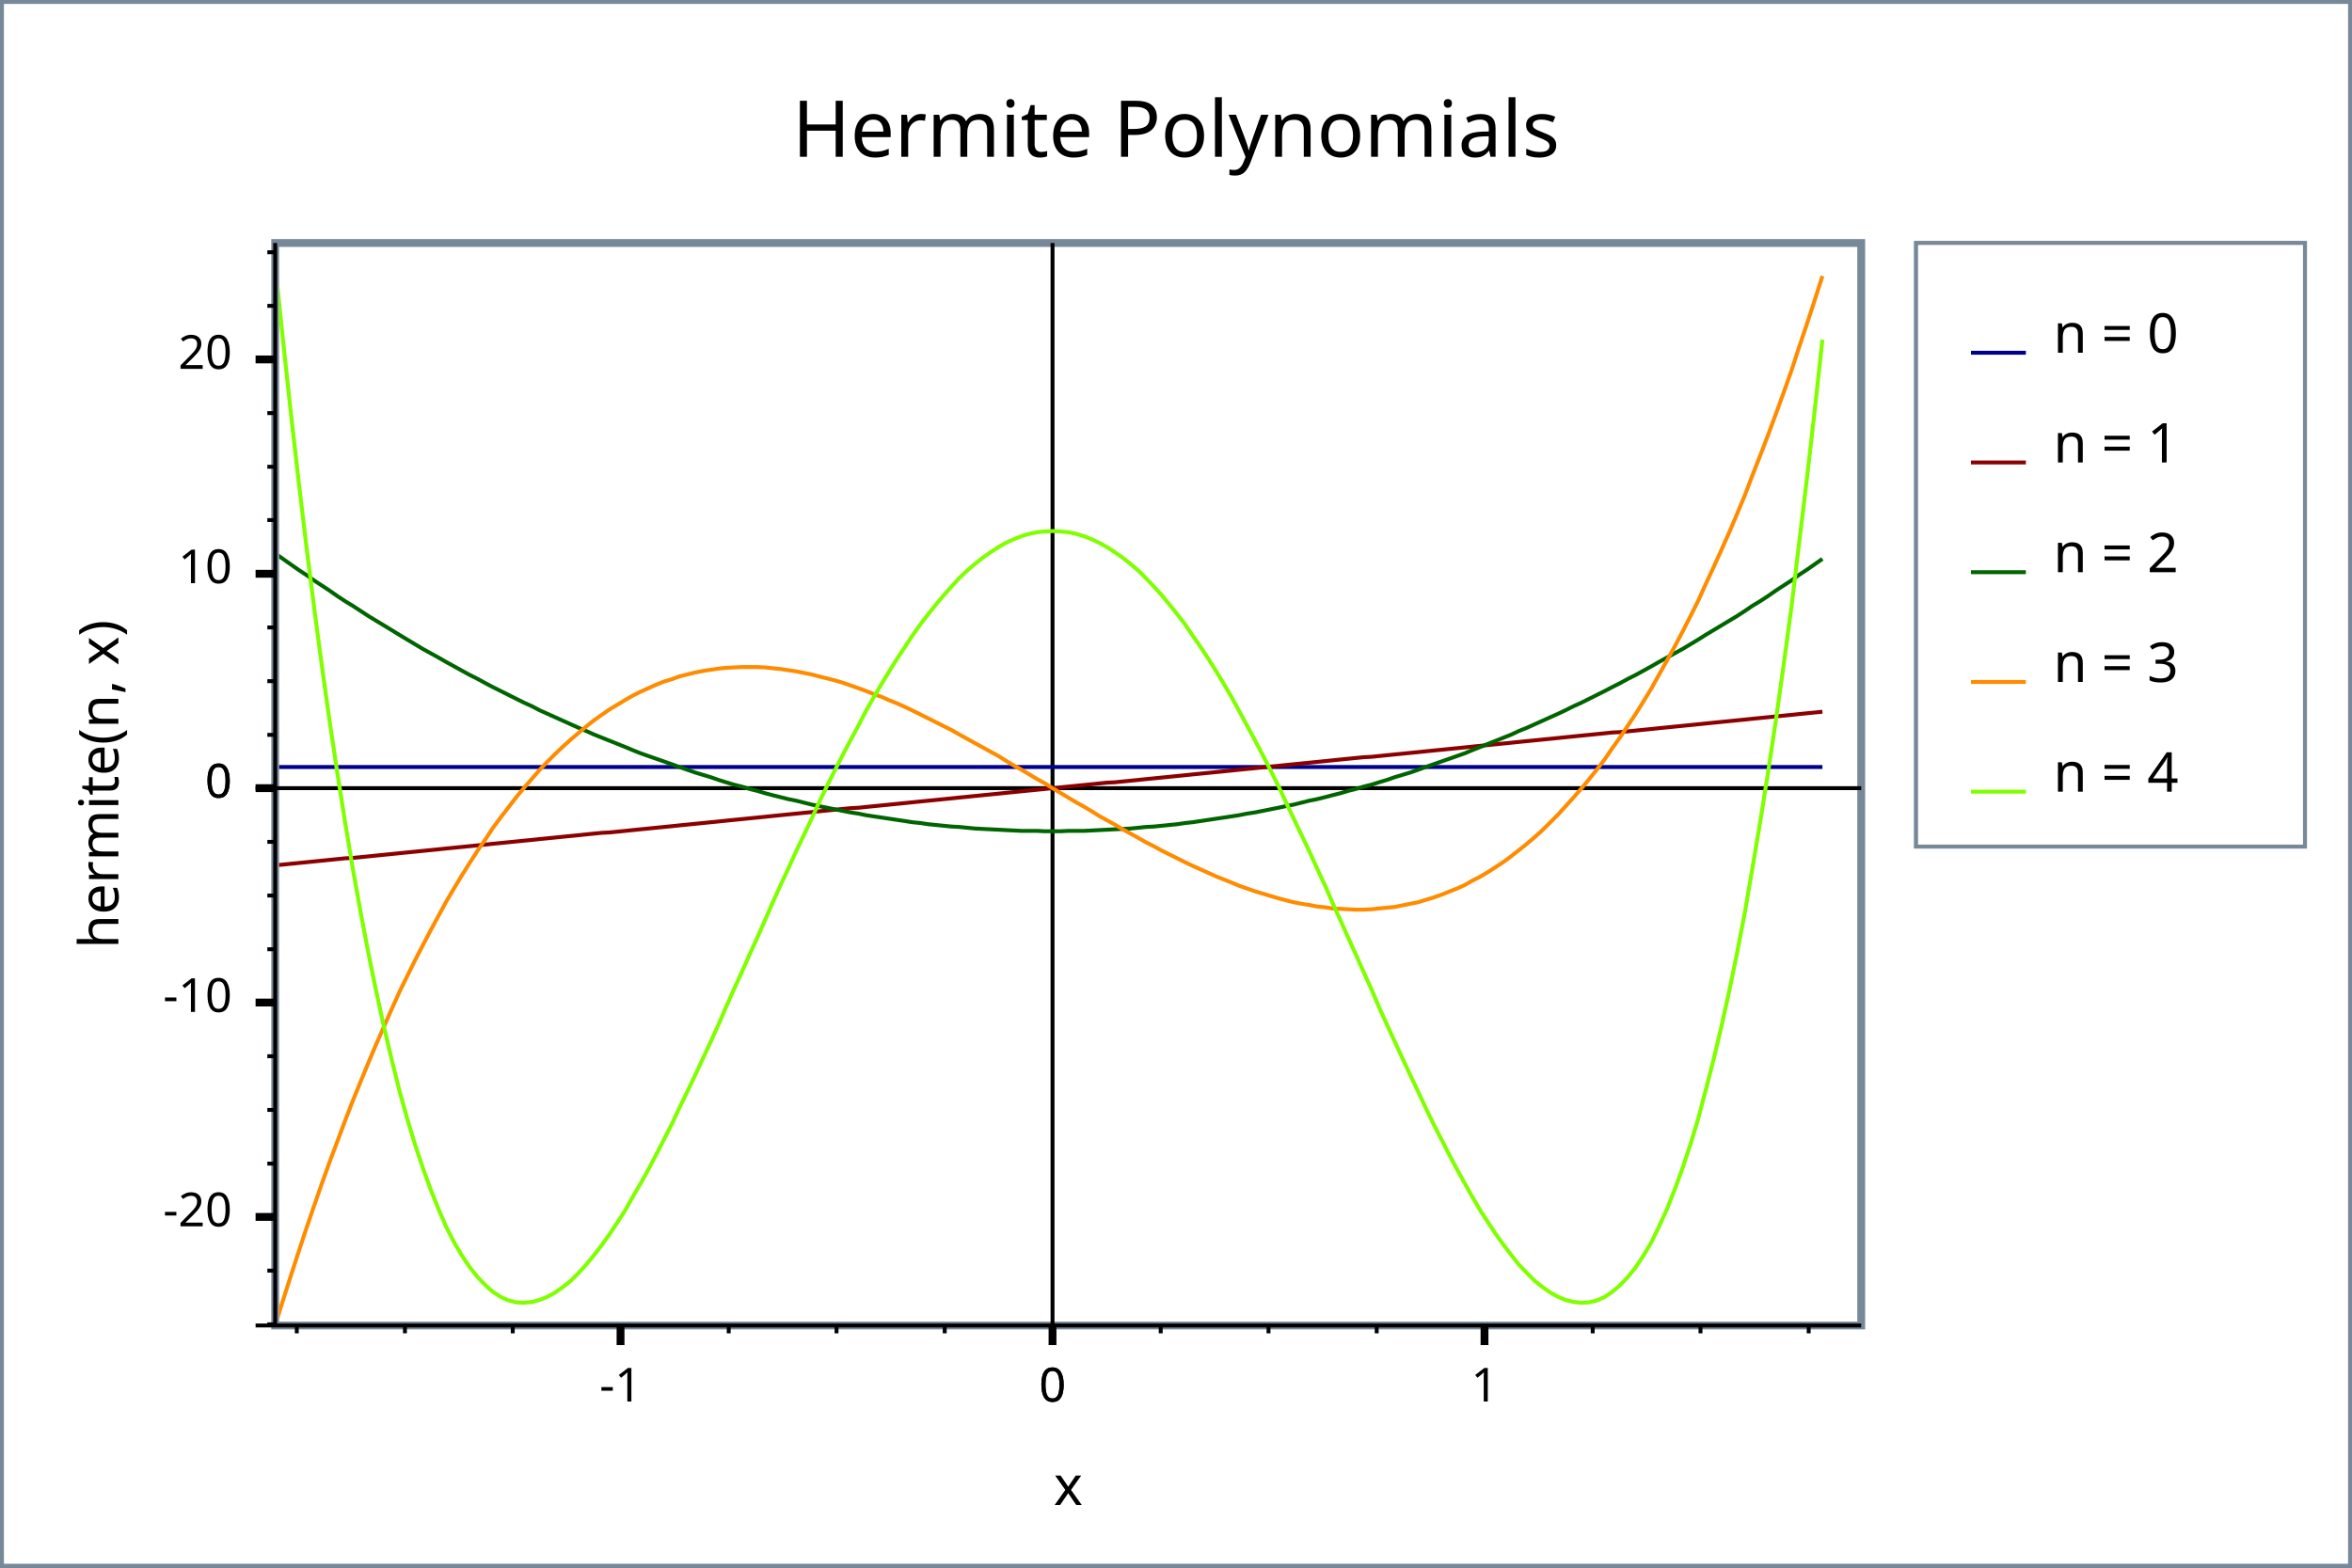
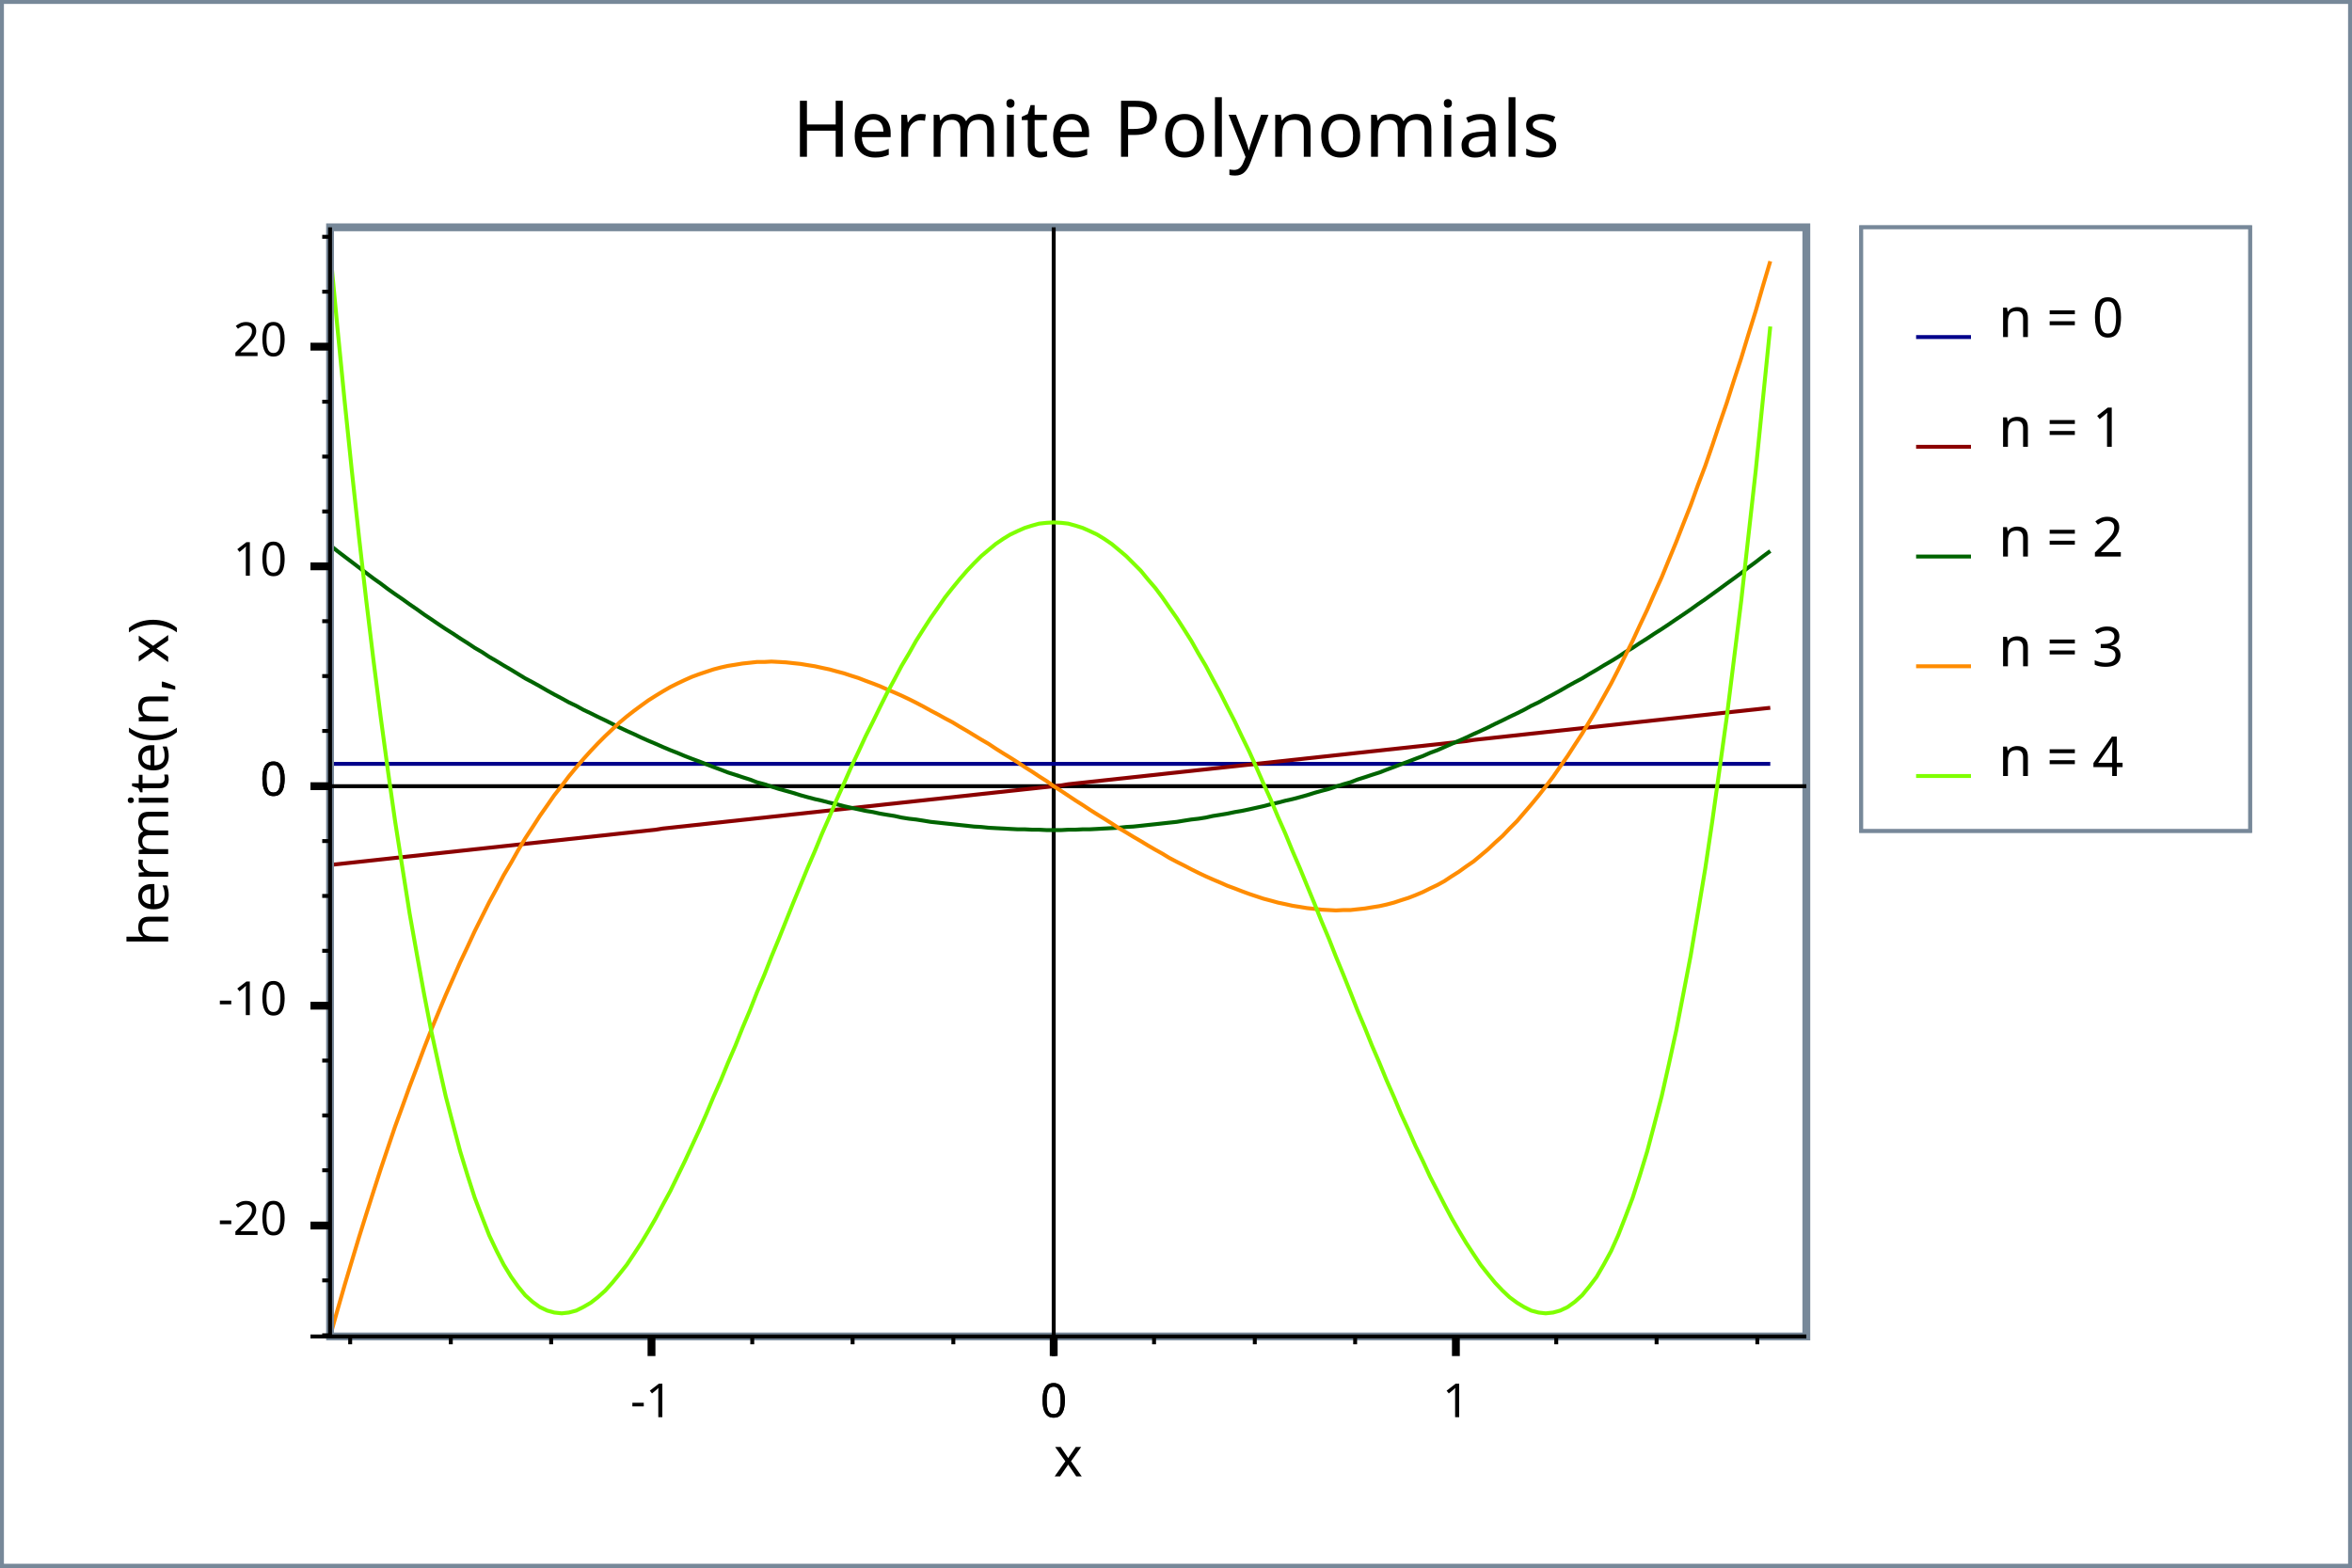
<svg xmlns="http://www.w3.org/2000/svg" width="600" height="400" version="1.1">
  <meta name="copyright" content="John Maddock" />
  <meta name="date" content="2008" />
  <clipPath id="plot_window">
-     <rect x="71.2" y="63" width="402.6" height="274.2" />
+     <rect x="85.2" y="59" width="374.6" height="281" />
  </clipPath>
  <g id="imageBackground" stroke="rgb(119,136,153)" fill="rgb(255,255,255)" stroke-width="2">
    <rect x="0" y="0" width="600" height="400" />
  </g>
  <g id="plotBackground" stroke="rgb(119,136,153)" fill="rgb(255,255,255)" stroke-width="2">
-     <rect x="70.2" y="62" width="404.6" height="276.2" />
+     <rect x="84.2" y="58" width="376.6" height="283" />
  </g>
  <g id="yMinorGrid" stroke="rgb(200,220,255)" stroke-width="0.5" />
  <g id="yMajorGrid" stroke="rgb(200,220,255)" stroke-width="1" />
  <g id="xMinorGrid" stroke="rgb(200,220,255)" stroke-width="0.5" />
  <g id="xMajorGrid" stroke="rgb(200,220,255)" stroke-width="1" />
  <g id="yAxis" stroke="rgb(0,0,0)" stroke-width="1">
-     <line x1="268.5" y1="62" x2="268.5" y2="343.2" />
-     <line x1="70.2" y1="62" x2="70.2" y2="338.2" />
+     <line x1="268.8" y1="58" x2="268.8" y2="346" />
+     <line x1="84.2" y1="58" x2="84.2" y2="341" />
  </g>
  <g id="xAxis" stroke="rgb(0,0,0)" stroke-width="1">
-     <line x1="65.2" y1="201.1" x2="474.8" y2="201.1" />
-     <line x1="65.2" y1="338.2" x2="474.8" y2="338.2" />
+     <line x1="79.2" y1="200.6" x2="460.8" y2="200.6" />
+     <line x1="79.2" y1="341" x2="460.8" y2="341" />
  </g>
  <g id="yMinorTicks" stroke="rgb(0,0,0)" stroke-width="1">
-     <path d="M68.2,187.5 L70.2,187.5 M68.2,173.8 L70.2,173.8 M68.2,160.1 L70.2,160.1 M68.2,132.7 L70.2,132.7 M68.2,119.1 L70.2,119.1 M68.2,105.4 L70.2,105.4 M68.2,78.04 L70.2,78.04 M68.2,64.36 L70.2,64.36 M68.2,201.1 L70.2,201.1 M68.2,214.8 L70.2,214.8 M68.2,228.5 L70.2,228.5 M68.2,242.2 L70.2,242.2 M68.2,255.8 L70.2,255.8 M68.2,269.5 L70.2,269.5 M68.2,283.2 L70.2,283.2 M68.2,296.9 L70.2,296.9 M68.2,310.5 L70.2,310.5 M68.2,324.2 L70.2,324.2 M68.2,337.9 L70.2,337.9 " fill="none" />
+     <path d="M82.2,186.5 L84.2,186.5 M82.2,172.5 L84.2,172.5 M82.2,158.5 L84.2,158.5 M82.2,130.5 L84.2,130.5 M82.2,116.5 L84.2,116.5 M82.2,102.5 L84.2,102.5 M82.2,74.43 L84.2,74.43 M82.2,60.42 L84.2,60.42 M82.2,200.6 L84.2,200.6 M82.2,214.6 L84.2,214.6 M82.2,228.6 L84.2,228.6 M82.2,242.6 L84.2,242.6 M82.2,256.6 L84.2,256.6 M82.2,270.6 L84.2,270.6 M82.2,284.6 L84.2,284.6 M82.2,298.6 L84.2,298.6 M82.2,312.7 L84.2,312.7 M82.2,326.7 L84.2,326.7 M82.2,340.7 L84.2,340.7 " fill="none" />
  </g>
  <g id="xMinorTicks" stroke="rgb(0,0,0)" stroke-width="1">
-     <path d="M296.1,338.2 L296.1,340.2 M323.6,338.2 L323.6,340.2 M351.2,338.2 L351.2,340.2 M406.3,338.2 L406.3,340.2 M433.8,338.2 L433.8,340.2 M461.4,338.2 L461.4,340.2 M241,338.2 L241,340.2 M213.4,338.2 L213.4,340.2 M185.9,338.2 L185.9,340.2 M130.8,338.2 L130.8,340.2 M103.3,338.2 L103.3,340.2 M75.71,338.2 L75.71,340.2 " fill="none" />
+     <path d="M294.4,341 L294.4,343 M320.1,341 L320.1,343 M345.7,341 L345.7,343 M397,341 L397,343 M422.6,341 L422.6,343 M448.3,341 L448.3,343 M243.2,341 L243.2,343 M217.5,341 L217.5,343 M191.9,341 L191.9,343 M140.6,341 L140.6,343 M115,341 L115,343 M89.33,341 L89.33,343 " fill="none" />
  </g>
  <g id="yMajorTicks" stroke="rgb(0,0,0)" stroke-width="2">
-     <path d="M65.2,201.1 L70.2,201.1 M65.2,146.4 L70.2,146.4 M65.2,91.71 L70.2,91.71 M65.2,201.1 L70.2,201.1 M65.2,255.8 L70.2,255.8 M65.2,310.5 L70.2,310.5 " fill="none" />
+     <path d="M79.2,200.6 L84.2,200.6 M79.2,144.5 L84.2,144.5 M79.2,88.45 L84.2,88.45 M79.2,200.6 L84.2,200.6 M79.2,256.6 L84.2,256.6 M79.2,312.7 L84.2,312.7 " fill="none" />
  </g>
  <g id="xMajorTicks" stroke="rgb(0,0,0)" stroke-width="2">
-     <path d="M268.5,338.2 L268.5,343.2 M378.7,338.2 L378.7,343.2 M268.5,338.2 L268.5,343.2 M158.3,338.2 L158.3,343.2 " fill="none" />
+     <path d="M268.8,341 L268.8,346 M371.4,341 L371.4,346 M268.8,341 L268.8,346 M166.2,341 L166.2,346 " fill="none" />
  </g>
-   <g id="plotLabels">
-     <text x="268.5" y="357.6" text-anchor="middle" font-size="12" font-family="Verdana">0</text>
-     <text x="378.7" y="357.6" text-anchor="middle" font-size="12" font-family="Verdana">1</text>
-     <text x="268.5" y="357.6" text-anchor="middle" font-size="12" font-family="Verdana">0</text>
-     <text x="158.3" y="357.6" text-anchor="middle" font-size="12" font-family="Verdana">-1</text>
-     <text x="59.2" y="203.5" text-anchor="end" font-size="12" font-family="Verdana">0</text>
-     <text x="59.2" y="148.8" text-anchor="end" font-size="12" font-family="Verdana">10</text>
-     <text x="59.2" y="94.11" text-anchor="end" font-size="12" font-family="Verdana">20</text>
-     <text x="59.2" y="203.5" text-anchor="end" font-size="12" font-family="Verdana">0</text>
-     <text x="59.2" y="258.2" text-anchor="end" font-size="12" font-family="Verdana">-10</text>
-     <text x="59.2" y="312.9" text-anchor="end" font-size="12" font-family="Verdana">-20</text>
+   <g id="xTicksValues">
+     <text x="268.8" y="361.6" text-anchor="middle" font-size="12" font-family="Verdana">0</text>
+     <text x="371.4" y="361.6" text-anchor="middle" font-size="12" font-family="Verdana">1</text>
+     <text x="268.8" y="361.6" text-anchor="middle" font-size="12" font-family="Verdana">0</text>
+     <text x="166.2" y="361.6" text-anchor="middle" font-size="12" font-family="Verdana">-1</text>
+   </g>
+   <g id="yTicksValues">
+     <text x="73.2" y="203" text-anchor="end" font-size="12" font-family="Verdana">0</text>
+     <text x="73.2" y="146.9" text-anchor="end" font-size="12" font-family="Verdana">10</text>
+     <text x="73.2" y="90.85" text-anchor="end" font-size="12" font-family="Verdana">20</text>
+     <text x="73.2" y="203" text-anchor="end" font-size="12" font-family="Verdana">0</text>
+     <text x="73.2" y="259" text-anchor="end" font-size="12" font-family="Verdana">-10</text>
+     <text x="73.2" y="315.1" text-anchor="end" font-size="12" font-family="Verdana">-20</text>
  </g>
  <g id="yLabel">
-     <text x="30.2" y="200.1" text-anchor="middle" transform="rotate(-90 30.2 200.1 )" font-size="14" font-family="Verdana">hermite(n, x)</text>
+     <text x="42.9" y="199.5" text-anchor="middle" transform="rotate(-90 42.9 199.5 )" font-size="14" font-family="Verdana">hermite(n, x)</text>
  </g>
  <g id="xLabel">
-     <text x="272.5" y="384" text-anchor="middle" font-size="14" font-family="Verdana">x</text>
+     <text x="272.5" y="376.7" text-anchor="middle" font-size="14" font-family="Verdana">x</text>
  </g>
  <g id="plotLines" stroke-width="2">
    <g clip-path="url(#plot_window)" stroke="rgb(0,0,139)" stroke-width="1">
-       <path d="M70.2,195.7 L72.18,195.7 L74.17,195.7 L76.15,195.7 L78.13,195.7 L80.12,195.7 L82.1,195.7 L84.08,195.7 L86.07,195.7 L88.05,195.7 L90.03,195.7 L92.02,195.7 L94,195.7 L95.98,195.7 L97.97,195.7 L99.95,195.7 L101.9,195.7 L103.9,195.7 L105.9,195.7 L107.9,195.7 L109.9,195.7 L111.9,195.7 L113.8,195.7 L115.8,195.7 L117.8,195.7 L119.8,195.7 L121.8,195.7 L123.8,195.7 L125.7,195.7 L127.7,195.7 L129.7,195.7 L131.7,195.7 L133.7,195.7 L135.7,195.7 L137.6,195.7 L139.6,195.7 L141.6,195.7 L143.6,195.7 L145.6,195.7 L147.6,195.7 L149.5,195.7 L151.5,195.7 L153.5,195.7 L155.5,195.7 L157.5,195.7 L159.5,195.7 L161.4,195.7 L163.4,195.7 L165.4,195.7 L167.4,195.7 L169.4,195.7 L171.4,195.7 L173.3,195.7 L175.3,195.7 L177.3,195.7 L179.3,195.7 L181.3,195.7 L183.3,195.7 L185.2,195.7 L187.2,195.7 L189.2,195.7 L191.2,195.7 L193.2,195.7 L195.2,195.7 L197.1,195.7 L199.1,195.7 L201.1,195.7 L203.1,195.7 L205.1,195.7 L207.1,195.7 L209,195.7 L211,195.7 L213,195.7 L215,195.7 L217,195.7 L219,195.7 L220.9,195.7 L222.9,195.7 L224.9,195.7 L226.9,195.7 L228.9,195.7 L230.9,195.7 L232.8,195.7 L234.8,195.7 L236.8,195.7 L238.8,195.7 L240.8,195.7 L242.8,195.7 L244.7,195.7 L246.7,195.7 L248.7,195.7 L250.7,195.7 L252.7,195.7 L254.7,195.7 L256.6,195.7 L258.6,195.7 L260.6,195.7 L262.6,195.7 L264.6,195.7 L266.6,195.7 L268.5,195.7 L270.5,195.7 L272.5,195.7 L274.5,195.7 L276.5,195.7 L278.5,195.7 L280.4,195.7 L282.4,195.7 L284.4,195.7 L286.4,195.7 L288.4,195.7 L290.4,195.7 L292.3,195.7 L294.3,195.7 L296.3,195.7 L298.3,195.7 L300.3,195.7 L302.3,195.7 L304.2,195.7 L306.2,195.7 L308.2,195.7 L310.2,195.7 L312.2,195.7 L314.2,195.7 L316.1,195.7 L318.1,195.7 L320.1,195.7 L322.1,195.7 L324.1,195.7 L326.1,195.7 L328,195.7 L330,195.7 L332,195.7 L334,195.7 L336,195.7 L338,195.7 L339.9,195.7 L341.9,195.7 L343.9,195.7 L345.9,195.7 L347.9,195.7 L349.9,195.7 L351.8,195.7 L353.8,195.7 L355.8,195.7 L357.8,195.7 L359.8,195.7 L361.8,195.7 L363.7,195.7 L365.7,195.7 L367.7,195.7 L369.7,195.7 L371.7,195.7 L373.7,195.7 L375.6,195.7 L377.6,195.7 L379.6,195.7 L381.6,195.7 L383.6,195.7 L385.6,195.7 L387.5,195.7 L389.5,195.7 L391.5,195.7 L393.5,195.7 L395.5,195.7 L397.5,195.7 L399.4,195.7 L401.4,195.7 L403.4,195.7 L405.4,195.7 L407.4,195.7 L409.4,195.7 L411.3,195.7 L413.3,195.7 L415.3,195.7 L417.3,195.7 L419.3,195.7 L421.3,195.7 L423.2,195.7 L425.2,195.7 L427.2,195.7 L429.2,195.7 L431.2,195.7 L433.2,195.7 L435.1,195.7 L437.1,195.7 L439.1,195.7 L441.1,195.7 L443.1,195.7 L445.1,195.7 L447,195.7 L449,195.7 L451,195.7 L453,195.7 L455,195.7 L457,195.7 L458.9,195.7 L460.9,195.7 L462.9,195.7 L464.9,195.7 " fill="none" />
+       <path d="M84.2,194.9 L86.05,194.9 L87.89,194.9 L89.74,194.9 L91.58,194.9 L93.43,194.9 L95.28,194.9 L97.12,194.9 L98.97,194.9 L100.8,194.9 L102.7,194.9 L104.5,194.9 L106.4,194.9 L108.2,194.9 L110,194.9 L111.9,194.9 L113.7,194.9 L115.6,194.9 L117.4,194.9 L119.3,194.9 L121.1,194.9 L123,194.9 L124.8,194.9 L126.7,194.9 L128.5,194.9 L130.4,194.9 L132.2,194.9 L134,194.9 L135.9,194.9 L137.7,194.9 L139.6,194.9 L141.4,194.9 L143.3,194.9 L145.1,194.9 L147,194.9 L148.8,194.9 L150.7,194.9 L152.5,194.9 L154.4,194.9 L156.2,194.9 L158,194.9 L159.9,194.9 L161.7,194.9 L163.6,194.9 L165.4,194.9 L167.3,194.9 L169.1,194.9 L171,194.9 L172.8,194.9 L174.7,194.9 L176.5,194.9 L178.4,194.9 L180.2,194.9 L182,194.9 L183.9,194.9 L185.7,194.9 L187.6,194.9 L189.4,194.9 L191.3,194.9 L193.1,194.9 L195,194.9 L196.8,194.9 L198.7,194.9 L200.5,194.9 L202.3,194.9 L204.2,194.9 L206,194.9 L207.9,194.9 L209.7,194.9 L211.6,194.9 L213.4,194.9 L215.3,194.9 L217.1,194.9 L219,194.9 L220.8,194.9 L222.7,194.9 L224.5,194.9 L226.3,194.9 L228.2,194.9 L230,194.9 L231.9,194.9 L233.7,194.9 L235.6,194.9 L237.4,194.9 L239.3,194.9 L241.1,194.9 L243,194.9 L244.8,194.9 L246.7,194.9 L248.5,194.9 L250.3,194.9 L252.2,194.9 L254,194.9 L255.9,194.9 L257.7,194.9 L259.6,194.9 L261.4,194.9 L263.3,194.9 L265.1,194.9 L267,194.9 L268.8,194.9 L270.7,194.9 L272.5,194.9 L274.3,194.9 L276.2,194.9 L278,194.9 L279.9,194.9 L281.7,194.9 L283.6,194.9 L285.4,194.9 L287.3,194.9 L289.1,194.9 L291,194.9 L292.8,194.9 L294.7,194.9 L296.5,194.9 L298.3,194.9 L300.2,194.9 L302,194.9 L303.9,194.9 L305.7,194.9 L307.6,194.9 L309.4,194.9 L311.3,194.9 L313.1,194.9 L315,194.9 L316.8,194.9 L318.7,194.9 L320.5,194.9 L322.3,194.9 L324.2,194.9 L326,194.9 L327.9,194.9 L329.7,194.9 L331.6,194.9 L333.4,194.9 L335.3,194.9 L337.1,194.9 L339,194.9 L340.8,194.9 L342.7,194.9 L344.5,194.9 L346.3,194.9 L348.2,194.9 L350,194.9 L351.9,194.9 L353.7,194.9 L355.6,194.9 L357.4,194.9 L359.3,194.9 L361.1,194.9 L363,194.9 L364.8,194.9 L366.7,194.9 L368.5,194.9 L370.3,194.9 L372.2,194.9 L374,194.9 L375.9,194.9 L377.7,194.9 L379.6,194.9 L381.4,194.9 L383.3,194.9 L385.1,194.9 L387,194.9 L388.8,194.9 L390.6,194.9 L392.5,194.9 L394.3,194.9 L396.2,194.9 L398,194.9 L399.9,194.9 L401.7,194.9 L403.6,194.9 L405.4,194.9 L407.3,194.9 L409.1,194.9 L411,194.9 L412.8,194.9 L414.6,194.9 L416.5,194.9 L418.3,194.9 L420.2,194.9 L422,194.9 L423.9,194.9 L425.7,194.9 L427.6,194.9 L429.4,194.9 L431.3,194.9 L433.1,194.9 L435,194.9 L436.8,194.9 L438.6,194.9 L440.5,194.9 L442.3,194.9 L444.2,194.9 L446,194.9 L447.9,194.9 L449.7,194.9 L451.6,194.9 " fill="none" />
    </g>
    <g clip-path="url(#plot_window)" stroke="rgb(139,0,0)" stroke-width="1">
-       <path d="M70.2,220.8 L72.18,220.6 L74.17,220.4 L76.15,220.2 L78.13,220 L80.12,219.8 L82.1,219.6 L84.08,219.4 L86.07,219.2 L88.05,219 L90.03,218.9 L92.02,218.7 L94,218.5 L95.98,218.3 L97.97,218.1 L99.95,217.9 L101.9,217.7 L103.9,217.5 L105.9,217.3 L107.9,217.1 L109.9,216.9 L111.9,216.7 L113.8,216.5 L115.8,216.3 L117.8,216.1 L119.8,215.9 L121.8,215.7 L123.8,215.5 L125.7,215.3 L127.7,215.1 L129.7,214.9 L131.7,214.7 L133.7,214.5 L135.7,214.3 L137.6,214.1 L139.6,213.9 L141.6,213.7 L143.6,213.5 L145.6,213.3 L147.6,213.1 L149.5,212.9 L151.5,212.7 L153.5,212.5 L155.5,212.4 L157.5,212.2 L159.5,212 L161.4,211.8 L163.4,211.6 L165.4,211.4 L167.4,211.2 L169.4,211 L171.4,210.8 L173.3,210.6 L175.3,210.4 L177.3,210.2 L179.3,210 L181.3,209.8 L183.3,209.6 L185.2,209.4 L187.2,209.2 L189.2,209 L191.2,208.8 L193.2,208.6 L195.2,208.4 L197.1,208.2 L199.1,208 L201.1,207.8 L203.1,207.6 L205.1,207.4 L207.1,207.2 L209,207 L211,206.8 L213,206.6 L215,206.4 L217,206.2 L219,206.1 L220.9,205.9 L222.9,205.7 L224.9,205.5 L226.9,205.3 L228.9,205.1 L230.9,204.9 L232.8,204.7 L234.8,204.5 L236.8,204.3 L238.8,204.1 L240.8,203.9 L242.8,203.7 L244.7,203.5 L246.7,203.3 L248.7,203.1 L250.7,202.9 L252.7,202.7 L254.7,202.5 L256.6,202.3 L258.6,202.1 L260.6,201.9 L262.6,201.7 L264.6,201.5 L266.6,201.3 L268.5,201.1 L270.5,200.9 L272.5,200.7 L274.5,200.5 L276.5,200.3 L278.5,200.1 L280.4,199.9 L282.4,199.7 L284.4,199.6 L286.4,199.4 L288.4,199.2 L290.4,199 L292.3,198.8 L294.3,198.6 L296.3,198.4 L298.3,198.2 L300.3,198 L302.3,197.8 L304.2,197.6 L306.2,197.4 L308.2,197.2 L310.2,197 L312.2,196.8 L314.2,196.6 L316.1,196.4 L318.1,196.2 L320.1,196 L322.1,195.8 L324.1,195.6 L326.1,195.4 L328,195.2 L330,195 L332,194.8 L334,194.6 L336,194.4 L338,194.2 L339.9,194 L341.9,193.8 L343.9,193.6 L345.9,193.4 L347.9,193.2 L349.9,193.1 L351.8,192.9 L353.8,192.7 L355.8,192.5 L357.8,192.3 L359.8,192.1 L361.8,191.9 L363.7,191.7 L365.7,191.5 L367.7,191.3 L369.7,191.1 L371.7,190.9 L373.7,190.7 L375.6,190.5 L377.6,190.3 L379.6,190.1 L381.6,189.9 L383.6,189.7 L385.6,189.5 L387.5,189.3 L389.5,189.1 L391.5,188.9 L393.5,188.7 L395.5,188.5 L397.5,188.3 L399.4,188.1 L401.4,187.9 L403.4,187.7 L405.4,187.5 L407.4,187.3 L409.4,187.1 L411.3,186.9 L413.3,186.8 L415.3,186.6 L417.3,186.4 L419.3,186.2 L421.3,186 L423.2,185.8 L425.2,185.6 L427.2,185.4 L429.2,185.2 L431.2,185 L433.2,184.8 L435.1,184.6 L437.1,184.4 L439.1,184.2 L441.1,184 L443.1,183.8 L445.1,183.6 L447,183.4 L449,183.2 L451,183 L453,182.8 L455,182.6 L457,182.4 L458.9,182.2 L460.9,182 L462.9,181.8 L464.9,181.6 " fill="none" />
+       <path d="M84.2,220.7 L86.05,220.5 L87.89,220.3 L89.74,220.1 L91.58,219.9 L93.43,219.7 L95.28,219.5 L97.12,219.3 L98.97,219.1 L100.8,218.9 L102.7,218.7 L104.5,218.5 L106.4,218.3 L108.2,218.1 L110,217.9 L111.9,217.7 L113.7,217.5 L115.6,217.3 L117.4,217.1 L119.3,216.9 L121.1,216.7 L123,216.5 L124.8,216.3 L126.7,216.1 L128.5,215.9 L130.4,215.7 L132.2,215.5 L134,215.3 L135.9,215.1 L137.7,214.9 L139.6,214.7 L141.4,214.5 L143.3,214.3 L145.1,214.1 L147,213.9 L148.8,213.7 L150.7,213.5 L152.5,213.3 L154.4,213.1 L156.2,212.9 L158,212.7 L159.9,212.5 L161.7,212.3 L163.6,212.1 L165.4,211.9 L167.3,211.7 L169.1,211.4 L171,211.2 L172.8,211 L174.7,210.8 L176.5,210.6 L178.4,210.4 L180.2,210.2 L182,210 L183.9,209.8 L185.7,209.6 L187.6,209.4 L189.4,209.2 L191.3,209 L193.1,208.8 L195,208.6 L196.8,208.4 L198.7,208.2 L200.5,208 L202.3,207.8 L204.2,207.6 L206,207.4 L207.9,207.2 L209.7,207 L211.6,206.8 L213.4,206.6 L215.3,206.4 L217.1,206.2 L219,206 L220.8,205.8 L222.7,205.6 L224.5,205.4 L226.3,205.2 L228.2,205 L230,204.8 L231.9,204.6 L233.7,204.4 L235.6,204.2 L237.4,204 L239.3,203.8 L241.1,203.6 L243,203.4 L244.8,203.2 L246.7,203 L248.5,202.8 L250.3,202.6 L252.2,202.4 L254,202.2 L255.9,202 L257.7,201.8 L259.6,201.6 L261.4,201.4 L263.3,201.2 L265.1,201 L267,200.8 L268.8,200.6 L270.7,200.4 L272.5,200.1 L274.3,199.9 L276.2,199.7 L278,199.5 L279.9,199.3 L281.7,199.1 L283.6,198.9 L285.4,198.7 L287.3,198.5 L289.1,198.3 L291,198.1 L292.8,197.9 L294.7,197.7 L296.5,197.5 L298.3,197.3 L300.2,197.1 L302,196.9 L303.9,196.7 L305.7,196.5 L307.6,196.3 L309.4,196.1 L311.3,195.9 L313.1,195.7 L315,195.5 L316.8,195.3 L318.7,195.1 L320.5,194.9 L322.3,194.7 L324.2,194.5 L326,194.3 L327.9,194.1 L329.7,193.9 L331.6,193.7 L333.4,193.5 L335.3,193.3 L337.1,193.1 L339,192.9 L340.8,192.7 L342.7,192.5 L344.5,192.3 L346.3,192.1 L348.2,191.9 L350,191.7 L351.9,191.5 L353.7,191.3 L355.6,191.1 L357.4,190.9 L359.3,190.7 L361.1,190.5 L363,190.3 L364.8,190.1 L366.7,189.9 L368.5,189.7 L370.3,189.5 L372.2,189.3 L374,189.1 L375.9,188.8 L377.7,188.6 L379.6,188.4 L381.4,188.2 L383.3,188 L385.1,187.8 L387,187.6 L388.8,187.4 L390.6,187.2 L392.5,187 L394.3,186.8 L396.2,186.6 L398,186.4 L399.9,186.2 L401.7,186 L403.6,185.8 L405.4,185.6 L407.3,185.4 L409.1,185.2 L411,185 L412.8,184.8 L414.6,184.6 L416.5,184.4 L418.3,184.2 L420.2,184 L422,183.8 L423.9,183.6 L425.7,183.4 L427.6,183.2 L429.4,183 L431.3,182.8 L433.1,182.6 L435,182.4 L436.8,182.2 L438.6,182 L440.5,181.8 L442.3,181.6 L444.2,181.4 L446,181.2 L447.9,181 L449.7,180.8 L451.6,180.6 " fill="none" />
    </g>
    <g clip-path="url(#plot_window)" stroke="rgb(0,100,0)" stroke-width="1">
-       <path d="M70.2,141.2 L72.18,142.6 L74.17,144 L76.15,145.4 L78.13,146.7 L80.12,148.1 L82.1,149.4 L84.08,150.7 L86.07,152.1 L88.05,153.4 L90.03,154.6 L92.02,155.9 L94,157.2 L95.98,158.4 L97.97,159.6 L99.95,160.8 L101.9,162 L103.9,163.2 L105.9,164.4 L107.9,165.6 L109.9,166.7 L111.9,167.8 L113.8,168.9 L115.8,170 L117.8,171.1 L119.8,172.2 L121.8,173.2 L123.8,174.3 L125.7,175.3 L127.7,176.3 L129.7,177.3 L131.7,178.3 L133.7,179.3 L135.7,180.2 L137.6,181.2 L139.6,182.1 L141.6,183 L143.6,183.9 L145.6,184.8 L147.6,185.7 L149.5,186.5 L151.5,187.4 L153.5,188.2 L155.5,189 L157.5,189.8 L159.5,190.6 L161.4,191.4 L163.4,192.2 L165.4,192.9 L167.4,193.6 L169.4,194.3 L171.4,195 L173.3,195.7 L175.3,196.4 L177.3,197.1 L179.3,197.7 L181.3,198.3 L183.3,199 L185.2,199.6 L187.2,200.2 L189.2,200.7 L191.2,201.3 L193.2,201.8 L195.2,202.4 L197.1,202.9 L199.1,203.4 L201.1,203.9 L203.1,204.3 L205.1,204.8 L207.1,205.3 L209,205.7 L211,206.1 L213,206.5 L215,206.9 L217,207.3 L219,207.6 L220.9,208 L222.9,208.3 L224.9,208.6 L226.9,208.9 L228.9,209.2 L230.9,209.5 L232.8,209.8 L234.8,210 L236.8,210.3 L238.8,210.5 L240.8,210.7 L242.8,210.9 L244.7,211 L246.7,211.2 L248.7,211.4 L250.7,211.5 L252.7,211.6 L254.7,211.7 L256.6,211.8 L258.6,211.9 L260.6,212 L262.6,212 L264.6,212 L266.6,212.1 L268.5,212.1 L270.5,212.1 L272.5,212 L274.5,212 L276.5,212 L278.5,211.9 L280.4,211.8 L282.4,211.7 L284.4,211.6 L286.4,211.5 L288.4,211.4 L290.4,211.2 L292.3,211 L294.3,210.9 L296.3,210.7 L298.3,210.5 L300.3,210.3 L302.3,210 L304.2,209.8 L306.2,209.5 L308.2,209.2 L310.2,208.9 L312.2,208.6 L314.2,208.3 L316.1,208 L318.1,207.6 L320.1,207.3 L322.1,206.9 L324.1,206.5 L326.1,206.1 L328,205.7 L330,205.3 L332,204.8 L334,204.3 L336,203.9 L338,203.4 L339.9,202.9 L341.9,202.4 L343.9,201.8 L345.9,201.3 L347.9,200.7 L349.9,200.2 L351.8,199.6 L353.8,199 L355.8,198.3 L357.8,197.7 L359.8,197.1 L361.8,196.4 L363.7,195.7 L365.7,195 L367.7,194.3 L369.7,193.6 L371.7,192.9 L373.7,192.2 L375.6,191.4 L377.6,190.6 L379.6,189.8 L381.6,189 L383.6,188.2 L385.6,187.4 L387.5,186.5 L389.5,185.7 L391.5,184.8 L393.5,183.9 L395.5,183 L397.5,182.1 L399.4,181.2 L401.4,180.2 L403.4,179.3 L405.4,178.3 L407.4,177.3 L409.4,176.3 L411.3,175.3 L413.3,174.3 L415.3,173.2 L417.3,172.2 L419.3,171.1 L421.3,170 L423.2,168.9 L425.2,167.8 L427.2,166.7 L429.2,165.6 L431.2,164.4 L433.2,163.2 L435.1,162 L437.1,160.8 L439.1,159.6 L441.1,158.4 L443.1,157.2 L445.1,155.9 L447,154.6 L449,153.4 L451,152.1 L453,150.7 L455,149.4 L457,148.1 L458.9,146.7 L460.9,145.4 L462.9,144 L464.9,142.6 " fill="none" />
+       <path d="M84.2,139.1 L86.05,140.6 L87.89,142 L89.74,143.4 L91.58,144.8 L93.43,146.2 L95.28,147.6 L97.12,148.9 L98.97,150.3 L100.8,151.6 L102.7,152.9 L104.5,154.2 L106.4,155.5 L108.2,156.8 L110,158 L111.9,159.3 L113.7,160.5 L115.6,161.7 L117.4,162.9 L119.3,164.1 L121.1,165.3 L123,166.4 L124.8,167.6 L126.7,168.7 L128.5,169.8 L130.4,170.9 L132.2,172 L134,173.1 L135.9,174.1 L137.7,175.1 L139.6,176.2 L141.4,177.2 L143.3,178.2 L145.1,179.2 L147,180.1 L148.8,181.1 L150.7,182 L152.5,182.9 L154.4,183.8 L156.2,184.7 L158,185.6 L159.9,186.5 L161.7,187.3 L163.6,188.2 L165.4,189 L167.3,189.8 L169.1,190.6 L171,191.4 L172.8,192.1 L174.7,192.9 L176.5,193.6 L178.4,194.3 L180.2,195 L182,195.7 L183.9,196.4 L185.7,197.1 L187.6,197.7 L189.4,198.3 L191.3,198.9 L193.1,199.6 L195,200.1 L196.8,200.7 L198.7,201.3 L200.5,201.8 L202.3,202.3 L204.2,202.9 L206,203.4 L207.9,203.9 L209.7,204.3 L211.6,204.8 L213.4,205.2 L215.3,205.7 L217.1,206.1 L219,206.5 L220.8,206.9 L222.7,207.2 L224.5,207.6 L226.3,207.9 L228.2,208.2 L230,208.6 L231.9,208.9 L233.7,209.1 L235.6,209.4 L237.4,209.7 L239.3,209.9 L241.1,210.1 L243,210.3 L244.8,210.5 L246.7,210.7 L248.5,210.9 L250.3,211 L252.2,211.2 L254,211.3 L255.9,211.4 L257.7,211.5 L259.6,211.6 L261.4,211.6 L263.3,211.7 L265.1,211.7 L267,211.8 L268.8,211.8 L270.7,211.8 L272.5,211.7 L274.3,211.7 L276.2,211.6 L278,211.6 L279.9,211.5 L281.7,211.4 L283.6,211.3 L285.4,211.2 L287.3,211 L289.1,210.9 L291,210.7 L292.8,210.5 L294.7,210.3 L296.5,210.1 L298.3,209.9 L300.2,209.7 L302,209.4 L303.9,209.1 L305.7,208.9 L307.6,208.6 L309.4,208.2 L311.3,207.9 L313.1,207.6 L315,207.2 L316.8,206.9 L318.7,206.5 L320.5,206.1 L322.3,205.7 L324.2,205.2 L326,204.8 L327.9,204.3 L329.7,203.9 L331.6,203.4 L333.4,202.9 L335.3,202.3 L337.1,201.8 L339,201.3 L340.8,200.7 L342.7,200.1 L344.5,199.6 L346.3,198.9 L348.2,198.3 L350,197.7 L351.9,197.1 L353.7,196.4 L355.6,195.7 L357.4,195 L359.3,194.3 L361.1,193.6 L363,192.9 L364.8,192.1 L366.7,191.4 L368.5,190.6 L370.3,189.8 L372.2,189 L374,188.2 L375.9,187.3 L377.7,186.5 L379.6,185.6 L381.4,184.7 L383.3,183.8 L385.1,182.9 L387,182 L388.8,181.1 L390.6,180.1 L392.5,179.2 L394.3,178.2 L396.2,177.2 L398,176.2 L399.9,175.1 L401.7,174.1 L403.6,173.1 L405.4,172 L407.3,170.9 L409.1,169.8 L411,168.7 L412.8,167.6 L414.6,166.4 L416.5,165.3 L418.3,164.1 L420.2,162.9 L422,161.7 L423.9,160.5 L425.7,159.3 L427.6,158 L429.4,156.8 L431.3,155.5 L433.1,154.2 L435,152.9 L436.8,151.6 L438.6,150.3 L440.5,148.9 L442.3,147.6 L444.2,146.2 L446,144.8 L447.9,143.4 L449.7,142 L451.6,140.6 " fill="none" />
    </g>
    <g clip-path="url(#plot_window)" stroke="rgb(255,140,0)" stroke-width="1">
-       <path d="M70.2,338.2 L72.18,331.8 L74.17,325.6 L76.15,319.5 L78.13,313.5 L80.12,307.7 L82.1,302 L84.08,296.5 L86.07,291.2 L88.05,285.9 L90.03,280.8 L92.02,275.9 L94,271.1 L95.98,266.4 L97.97,261.9 L99.95,257.4 L101.9,253.1 L103.9,249 L105.9,245 L107.9,241.1 L109.9,237.3 L111.9,233.6 L113.8,230.1 L115.8,226.7 L117.8,223.4 L119.8,220.2 L121.8,217.1 L123.8,214.2 L125.7,211.3 L127.7,208.6 L129.7,206 L131.7,203.4 L133.7,201 L135.7,198.7 L137.6,196.5 L139.6,194.4 L141.6,192.4 L143.6,190.5 L145.6,188.7 L147.6,187 L149.5,185.4 L151.5,183.8 L153.5,182.4 L155.5,181 L157.5,179.8 L159.5,178.6 L161.4,177.5 L163.4,176.5 L165.4,175.6 L167.4,174.7 L169.4,173.9 L171.4,173.3 L173.3,172.6 L175.3,172.1 L177.3,171.6 L179.3,171.2 L181.3,170.9 L183.3,170.6 L185.2,170.4 L187.2,170.3 L189.2,170.2 L191.2,170.2 L193.2,170.2 L195.2,170.3 L197.1,170.5 L199.1,170.7 L201.1,171 L203.1,171.3 L205.1,171.7 L207.1,172.1 L209,172.6 L211,173.1 L213,173.6 L215,174.2 L217,174.9 L219,175.6 L220.9,176.3 L222.9,177.1 L224.9,177.8 L226.9,178.7 L228.9,179.5 L230.9,180.4 L232.8,181.3 L234.8,182.3 L236.8,183.3 L238.8,184.3 L240.8,185.3 L242.8,186.3 L244.7,187.4 L246.7,188.5 L248.7,189.6 L250.7,190.7 L252.7,191.8 L254.7,192.9 L256.6,194.1 L258.6,195.3 L260.6,196.4 L262.6,197.6 L264.6,198.8 L266.6,199.9 L268.5,201.1 L270.5,202.3 L272.5,203.5 L274.5,204.7 L276.5,205.8 L278.5,207 L280.4,208.2 L282.4,209.3 L284.4,210.4 L286.4,211.6 L288.4,212.7 L290.4,213.8 L292.3,214.9 L294.3,215.9 L296.3,217 L298.3,218 L300.3,219 L302.3,220 L304.2,220.9 L306.2,221.8 L308.2,222.7 L310.2,223.6 L312.2,224.4 L314.2,225.2 L316.1,226 L318.1,226.7 L320.1,227.4 L322.1,228 L324.1,228.6 L326.1,229.2 L328,229.7 L330,230.2 L332,230.6 L334,230.9 L336,231.3 L338,231.5 L339.9,231.8 L341.9,231.9 L343.9,232 L345.9,232.1 L347.9,232.1 L349.9,232 L351.8,231.8 L353.8,231.6 L355.8,231.4 L357.8,231 L359.8,230.6 L361.8,230.2 L363.7,229.6 L365.7,229 L367.7,228.3 L369.7,227.5 L371.7,226.7 L373.7,225.8 L375.6,224.7 L377.6,223.7 L379.6,222.5 L381.6,221.2 L383.6,219.9 L385.6,218.4 L387.5,216.9 L389.5,215.3 L391.5,213.6 L393.5,211.8 L395.5,209.8 L397.5,207.8 L399.4,205.7 L401.4,203.5 L403.4,201.2 L405.4,198.8 L407.4,196.3 L409.4,193.7 L411.3,190.9 L413.3,188.1 L415.3,185.1 L417.3,182.1 L419.3,178.9 L421.3,175.6 L423.2,172.2 L425.2,168.6 L427.2,165 L429.2,161.2 L431.2,157.3 L433.2,153.3 L435.1,149.1 L437.1,144.8 L439.1,140.4 L441.1,135.9 L443.1,131.2 L445.1,126.4 L447,121.4 L449,116.3 L451,111.1 L453,105.7 L455,100.2 L457,94.55 L458.9,88.75 L460.9,82.8 L462.9,76.7 L464.9,70.45 " fill="none" />
+       <path d="M84.2,341 L86.05,334.4 L87.89,328 L89.74,321.8 L91.58,315.7 L93.43,309.8 L95.28,304 L97.12,298.3 L98.97,292.8 L100.8,287.4 L102.7,282.2 L104.5,277.2 L106.4,272.2 L108.2,267.4 L110,262.8 L111.9,258.2 L113.7,253.9 L115.6,249.6 L117.4,245.5 L119.3,241.5 L121.1,237.6 L123,233.8 L124.8,230.2 L126.7,226.7 L128.5,223.3 L130.4,220.1 L132.2,216.9 L134,213.9 L135.9,211 L137.7,208.2 L139.6,205.5 L141.4,202.9 L143.3,200.5 L145.1,198.1 L147,195.8 L148.8,193.7 L150.7,191.6 L152.5,189.7 L154.4,187.8 L156.2,186.1 L158,184.4 L159.9,182.8 L161.7,181.4 L163.6,180 L165.4,178.7 L167.3,177.5 L169.1,176.4 L171,175.3 L172.8,174.4 L174.7,173.5 L176.5,172.7 L178.4,172 L180.2,171.4 L182,170.8 L183.9,170.3 L185.7,169.9 L187.6,169.6 L189.4,169.3 L191.3,169.1 L193.1,168.9 L195,168.9 L196.8,168.8 L198.7,168.9 L200.5,169 L202.3,169.2 L204.2,169.4 L206,169.7 L207.9,170 L209.7,170.4 L211.6,170.8 L213.4,171.3 L215.3,171.8 L217.1,172.4 L219,173 L220.8,173.7 L222.7,174.4 L224.5,175.1 L226.3,175.9 L228.2,176.7 L230,177.5 L231.9,178.4 L233.7,179.3 L235.6,180.3 L237.4,181.3 L239.3,182.3 L241.1,183.3 L243,184.3 L244.8,185.4 L246.7,186.5 L248.5,187.6 L250.3,188.7 L252.2,189.8 L254,191 L255.9,192.2 L257.7,193.3 L259.6,194.5 L261.4,195.7 L263.3,196.9 L265.1,198.1 L267,199.3 L268.8,200.6 L270.7,201.8 L272.5,203 L274.3,204.2 L276.2,205.4 L278,206.6 L279.9,207.8 L281.7,208.9 L283.6,210.1 L285.4,211.3 L287.3,212.4 L289.1,213.5 L291,214.6 L292.8,215.7 L294.7,216.8 L296.5,217.8 L298.3,218.9 L300.2,219.9 L302,220.8 L303.9,221.8 L305.7,222.7 L307.6,223.6 L309.4,224.4 L311.3,225.2 L313.1,226 L315,226.7 L316.8,227.4 L318.7,228.1 L320.5,228.7 L322.3,229.3 L324.2,229.8 L326,230.3 L327.9,230.7 L329.7,231.1 L331.6,231.4 L333.4,231.7 L335.3,231.9 L337.1,232.1 L339,232.2 L340.8,232.3 L342.7,232.2 L344.5,232.2 L346.3,232 L348.2,231.8 L350,231.5 L351.9,231.2 L353.7,230.8 L355.6,230.3 L357.4,229.7 L359.3,229.1 L361.1,228.4 L363,227.6 L364.8,226.7 L366.7,225.8 L368.5,224.8 L370.3,223.6 L372.2,222.4 L374,221.1 L375.9,219.8 L377.7,218.3 L379.6,216.7 L381.4,215 L383.3,213.3 L385.1,211.4 L387,209.5 L388.8,207.4 L390.6,205.3 L392.5,203 L394.3,200.7 L396.2,198.2 L398,195.6 L399.9,192.9 L401.7,190.1 L403.6,187.2 L405.4,184.2 L407.3,181 L409.1,177.8 L411,174.4 L412.8,170.9 L414.6,167.3 L416.5,163.5 L418.3,159.6 L420.2,155.6 L422,151.5 L423.9,147.3 L425.7,142.9 L427.6,138.3 L429.4,133.7 L431.3,128.9 L433.1,123.9 L435,118.9 L436.8,113.7 L438.6,108.3 L440.5,102.8 L442.3,97.15 L444.2,91.35 L446,85.41 L447.9,79.31 L449.7,73.06 L451.6,66.66 " fill="none" />
    </g>
    <g clip-path="url(#plot_window)" stroke="rgb(127,255,0)" stroke-width="1">
-       <path d="M70.2,67.42 L72.18,86.69 L74.17,105.1 L76.15,122.5 L78.13,139.1 L80.12,154.9 L82.1,169.8 L84.08,184 L86.07,197.3 L88.05,209.9 L90.03,221.8 L92.02,232.9 L94,243.3 L95.98,253 L97.97,262.1 L99.95,270.5 L101.9,278.3 L103.9,285.5 L105.9,292.1 L107.9,298.1 L109.9,303.6 L111.9,308.6 L113.8,313 L115.8,316.9 L117.8,320.3 L119.8,323.3 L121.8,325.8 L123.8,327.9 L125.7,329.6 L127.7,330.9 L129.7,331.8 L131.7,332.3 L133.7,332.4 L135.7,332.2 L137.6,331.7 L139.6,330.9 L141.6,329.8 L143.6,328.4 L145.6,326.8 L147.6,324.8 L149.5,322.7 L151.5,320.3 L153.5,317.7 L155.5,314.9 L157.5,311.9 L159.5,308.8 L161.4,305.4 L163.4,302 L165.4,298.4 L167.4,294.6 L169.4,290.7 L171.4,286.8 L173.3,282.7 L175.3,278.6 L177.3,274.4 L179.3,270.1 L181.3,265.8 L183.3,261.4 L185.2,257 L187.2,252.5 L189.2,248.1 L191.2,243.6 L193.2,239.2 L195.2,234.7 L197.1,230.3 L199.1,225.9 L201.1,221.6 L203.1,217.2 L205.1,213 L207.1,208.8 L209,204.6 L211,200.5 L213,196.5 L215,192.6 L217,188.8 L219,185.1 L220.9,181.4 L222.9,177.9 L224.9,174.5 L226.9,171.2 L228.9,168 L230.9,165 L232.8,162.1 L234.8,159.3 L236.8,156.7 L238.8,154.2 L240.8,151.8 L242.8,149.6 L244.7,147.5 L246.7,145.6 L248.7,143.9 L250.7,142.3 L252.7,140.9 L254.7,139.6 L256.6,138.5 L258.6,137.6 L260.6,136.8 L262.6,136.2 L264.6,135.8 L266.6,135.6 L268.5,135.5 L270.5,135.6 L272.5,135.8 L274.5,136.2 L276.5,136.8 L278.5,137.6 L280.4,138.5 L282.4,139.6 L284.4,140.9 L286.4,142.3 L288.4,143.9 L290.4,145.6 L292.3,147.5 L294.3,149.6 L296.3,151.8 L298.3,154.2 L300.3,156.7 L302.3,159.3 L304.2,162.1 L306.2,165 L308.2,168 L310.2,171.2 L312.2,174.5 L314.2,177.9 L316.1,181.4 L318.1,185.1 L320.1,188.8 L322.1,192.6 L324.1,196.5 L326.1,200.5 L328,204.6 L330,208.8 L332,213 L334,217.2 L336,221.6 L338,225.9 L339.9,230.3 L341.9,234.7 L343.9,239.2 L345.9,243.6 L347.9,248.1 L349.9,252.5 L351.8,257 L353.8,261.4 L355.8,265.8 L357.8,270.1 L359.8,274.4 L361.8,278.6 L363.7,282.7 L365.7,286.8 L367.7,290.7 L369.7,294.6 L371.7,298.4 L373.7,302 L375.6,305.4 L377.6,308.8 L379.6,311.9 L381.6,314.9 L383.6,317.7 L385.6,320.3 L387.5,322.7 L389.5,324.8 L391.5,326.8 L393.5,328.4 L395.5,329.8 L397.5,330.9 L399.4,331.7 L401.4,332.2 L403.4,332.4 L405.4,332.3 L407.4,331.8 L409.4,330.9 L411.3,329.6 L413.3,327.9 L415.3,325.8 L417.3,323.3 L419.3,320.3 L421.3,316.9 L423.2,313 L425.2,308.6 L427.2,303.6 L429.2,298.1 L431.2,292.1 L433.2,285.5 L435.1,278.3 L437.1,270.5 L439.1,262.1 L441.1,253 L443.1,243.3 L445.1,232.9 L447,221.8 L449,209.9 L451,197.3 L453,184 L455,169.8 L457,154.9 L458.9,139.1 L460.9,122.5 L462.9,105.1 L464.9,86.69 " fill="none" />
+       <path d="M84.2,63.55 L86.05,83.3 L87.89,102.1 L89.74,120 L91.58,137 L93.43,153.2 L95.28,168.5 L97.12,183 L98.97,196.7 L100.8,209.6 L102.7,221.7 L104.5,233.1 L106.4,243.8 L108.2,253.7 L110,263 L111.9,271.7 L113.7,279.7 L115.6,287 L117.4,293.8 L119.3,300 L121.1,305.6 L123,310.6 L124.8,315.2 L126.7,319.2 L128.5,322.7 L130.4,325.8 L132.2,328.3 L134,330.5 L135.9,332.2 L137.7,333.5 L139.6,334.4 L141.4,334.9 L143.3,335.1 L145.1,334.9 L147,334.4 L148.8,333.5 L150.7,332.4 L152.5,331 L154.4,329.3 L156.2,327.3 L158,325.1 L159.9,322.7 L161.7,320 L163.6,317.1 L165.4,314.1 L167.3,310.8 L169.1,307.4 L171,303.9 L172.8,300.2 L174.7,296.3 L176.5,292.4 L178.4,288.3 L180.2,284.2 L182,279.9 L183.9,275.6 L185.7,271.2 L187.6,266.8 L189.4,262.3 L191.3,257.8 L193.1,253.2 L195,248.7 L196.8,244.1 L198.7,239.5 L200.5,235 L202.3,230.5 L204.2,225.9 L206,221.5 L207.9,217.1 L209.7,212.7 L211.6,208.4 L213.4,204.1 L215.3,199.9 L217.1,195.8 L219,191.8 L220.8,187.9 L222.7,184.1 L224.5,180.4 L226.3,176.8 L228.2,173.3 L230,169.9 L231.9,166.7 L233.7,163.5 L235.6,160.5 L237.4,157.7 L239.3,155 L241.1,152.4 L243,150 L244.8,147.8 L246.7,145.6 L248.5,143.7 L250.3,141.9 L252.2,140.3 L254,138.8 L255.9,137.5 L257.7,136.4 L259.6,135.5 L261.4,134.7 L263.3,134.1 L265.1,133.6 L267,133.4 L268.8,133.3 L270.7,133.4 L272.5,133.6 L274.3,134.1 L276.2,134.7 L278,135.5 L279.9,136.4 L281.7,137.5 L283.6,138.8 L285.4,140.3 L287.3,141.9 L289.1,143.7 L291,145.6 L292.8,147.8 L294.7,150 L296.5,152.4 L298.3,155 L300.2,157.7 L302,160.5 L303.9,163.5 L305.7,166.7 L307.6,169.9 L309.4,173.3 L311.3,176.8 L313.1,180.4 L315,184.1 L316.8,187.9 L318.7,191.8 L320.5,195.8 L322.3,199.9 L324.2,204.1 L326,208.4 L327.9,212.7 L329.7,217.1 L331.6,221.5 L333.4,225.9 L335.3,230.5 L337.1,235 L339,239.5 L340.8,244.1 L342.7,248.7 L344.5,253.2 L346.3,257.8 L348.2,262.3 L350,266.8 L351.9,271.2 L353.7,275.6 L355.6,279.9 L357.4,284.2 L359.3,288.3 L361.1,292.4 L363,296.3 L364.8,300.2 L366.7,303.9 L368.5,307.4 L370.3,310.8 L372.2,314.1 L374,317.1 L375.9,320 L377.7,322.7 L379.6,325.1 L381.4,327.3 L383.3,329.3 L385.1,331 L387,332.4 L388.8,333.5 L390.6,334.4 L392.5,334.9 L394.3,335.1 L396.2,334.9 L398,334.4 L399.9,333.5 L401.7,332.2 L403.6,330.5 L405.4,328.3 L407.3,325.8 L409.1,322.7 L411,319.2 L412.8,315.2 L414.6,310.6 L416.5,305.6 L418.3,300 L420.2,293.8 L422,287 L423.9,279.7 L425.7,271.7 L427.6,263 L429.4,253.7 L431.3,243.8 L433.1,233.1 L435,221.7 L436.8,209.6 L438.6,196.7 L440.5,183 L442.3,168.5 L444.2,153.2 L446,137 L447.9,120 L449.7,102.1 L451.6,83.3 " fill="none" />
    </g>
  </g>
  <g id="plotPoints" clip-path="url(#plot_window)" />
  <g id="legendBackground" stroke="rgb(119,136,153)" fill="rgb(255,255,255)" stroke-width="1">
-     <rect x="488.8" y="62" width="99.2" height="154" />
-     <rect x="488.8" y="62" width="99.2" height="154" />
+     <rect x="474.8" y="58" width="99.2" height="154" />
+     <rect x="474.8" y="58" width="99.2" height="154" />
  </g>
  <g id="legendPoints">
    <g stroke="rgb(0,0,139)" fill="rgb(255,255,255)" stroke-width="1">
-       <line x1="502.8" y1="90" x2="516.8" y2="90" />
+       <line x1="488.8" y1="86" x2="502.8" y2="86" />
    </g>
    <g stroke="rgb(139,0,0)" fill="rgb(255,255,255)" stroke-width="1">
-       <line x1="502.8" y1="118" x2="516.8" y2="118" />
+       <line x1="488.8" y1="114" x2="502.8" y2="114" />
    </g>
    <g stroke="rgb(0,100,0)" fill="rgb(255,255,255)" stroke-width="1">
-       <line x1="502.8" y1="146" x2="516.8" y2="146" />
+       <line x1="488.8" y1="142" x2="502.8" y2="142" />
    </g>
    <g stroke="rgb(255,140,0)" fill="rgb(255,255,255)" stroke-width="1">
-       <line x1="502.8" y1="174" x2="516.8" y2="174" />
+       <line x1="488.8" y1="170" x2="502.8" y2="170" />
    </g>
    <g stroke="rgb(127,255,0)" fill="rgb(255,255,255)" stroke-width="1">
-       <line x1="502.8" y1="202" x2="516.8" y2="202" />
+       <line x1="488.8" y1="198" x2="502.8" y2="198" />
    </g>
  </g>
  <g id="legendText">
-     <text x="523.8" y="90" font-size="14" font-family="Verdana">n = 0</text>
-     <text x="523.8" y="118" font-size="14" font-family="Verdana">n = 1</text>
-     <text x="523.8" y="146" font-size="14" font-family="Verdana">n = 2</text>
-     <text x="523.8" y="174" font-size="14" font-family="Verdana">n = 3</text>
-     <text x="523.8" y="202" font-size="14" font-family="Verdana">n = 4</text>
+     <text x="509.8" y="86" font-size="14" font-family="Verdana">n = 0</text>
+     <text x="509.8" y="114" font-size="14" font-family="Verdana">n = 1</text>
+     <text x="509.8" y="142" font-size="14" font-family="Verdana">n = 2</text>
+     <text x="509.8" y="170" font-size="14" font-family="Verdana">n = 3</text>
+     <text x="509.8" y="198" font-size="14" font-family="Verdana">n = 4</text>
  </g>
  <g id="title">
    <text x="300" y="40" text-anchor="middle" font-size="20" font-family="Verdana">Hermite Polynomials</text>
  </g>
  <g id="plotXValues" />
  <g id="plotYValues" />
</svg>
